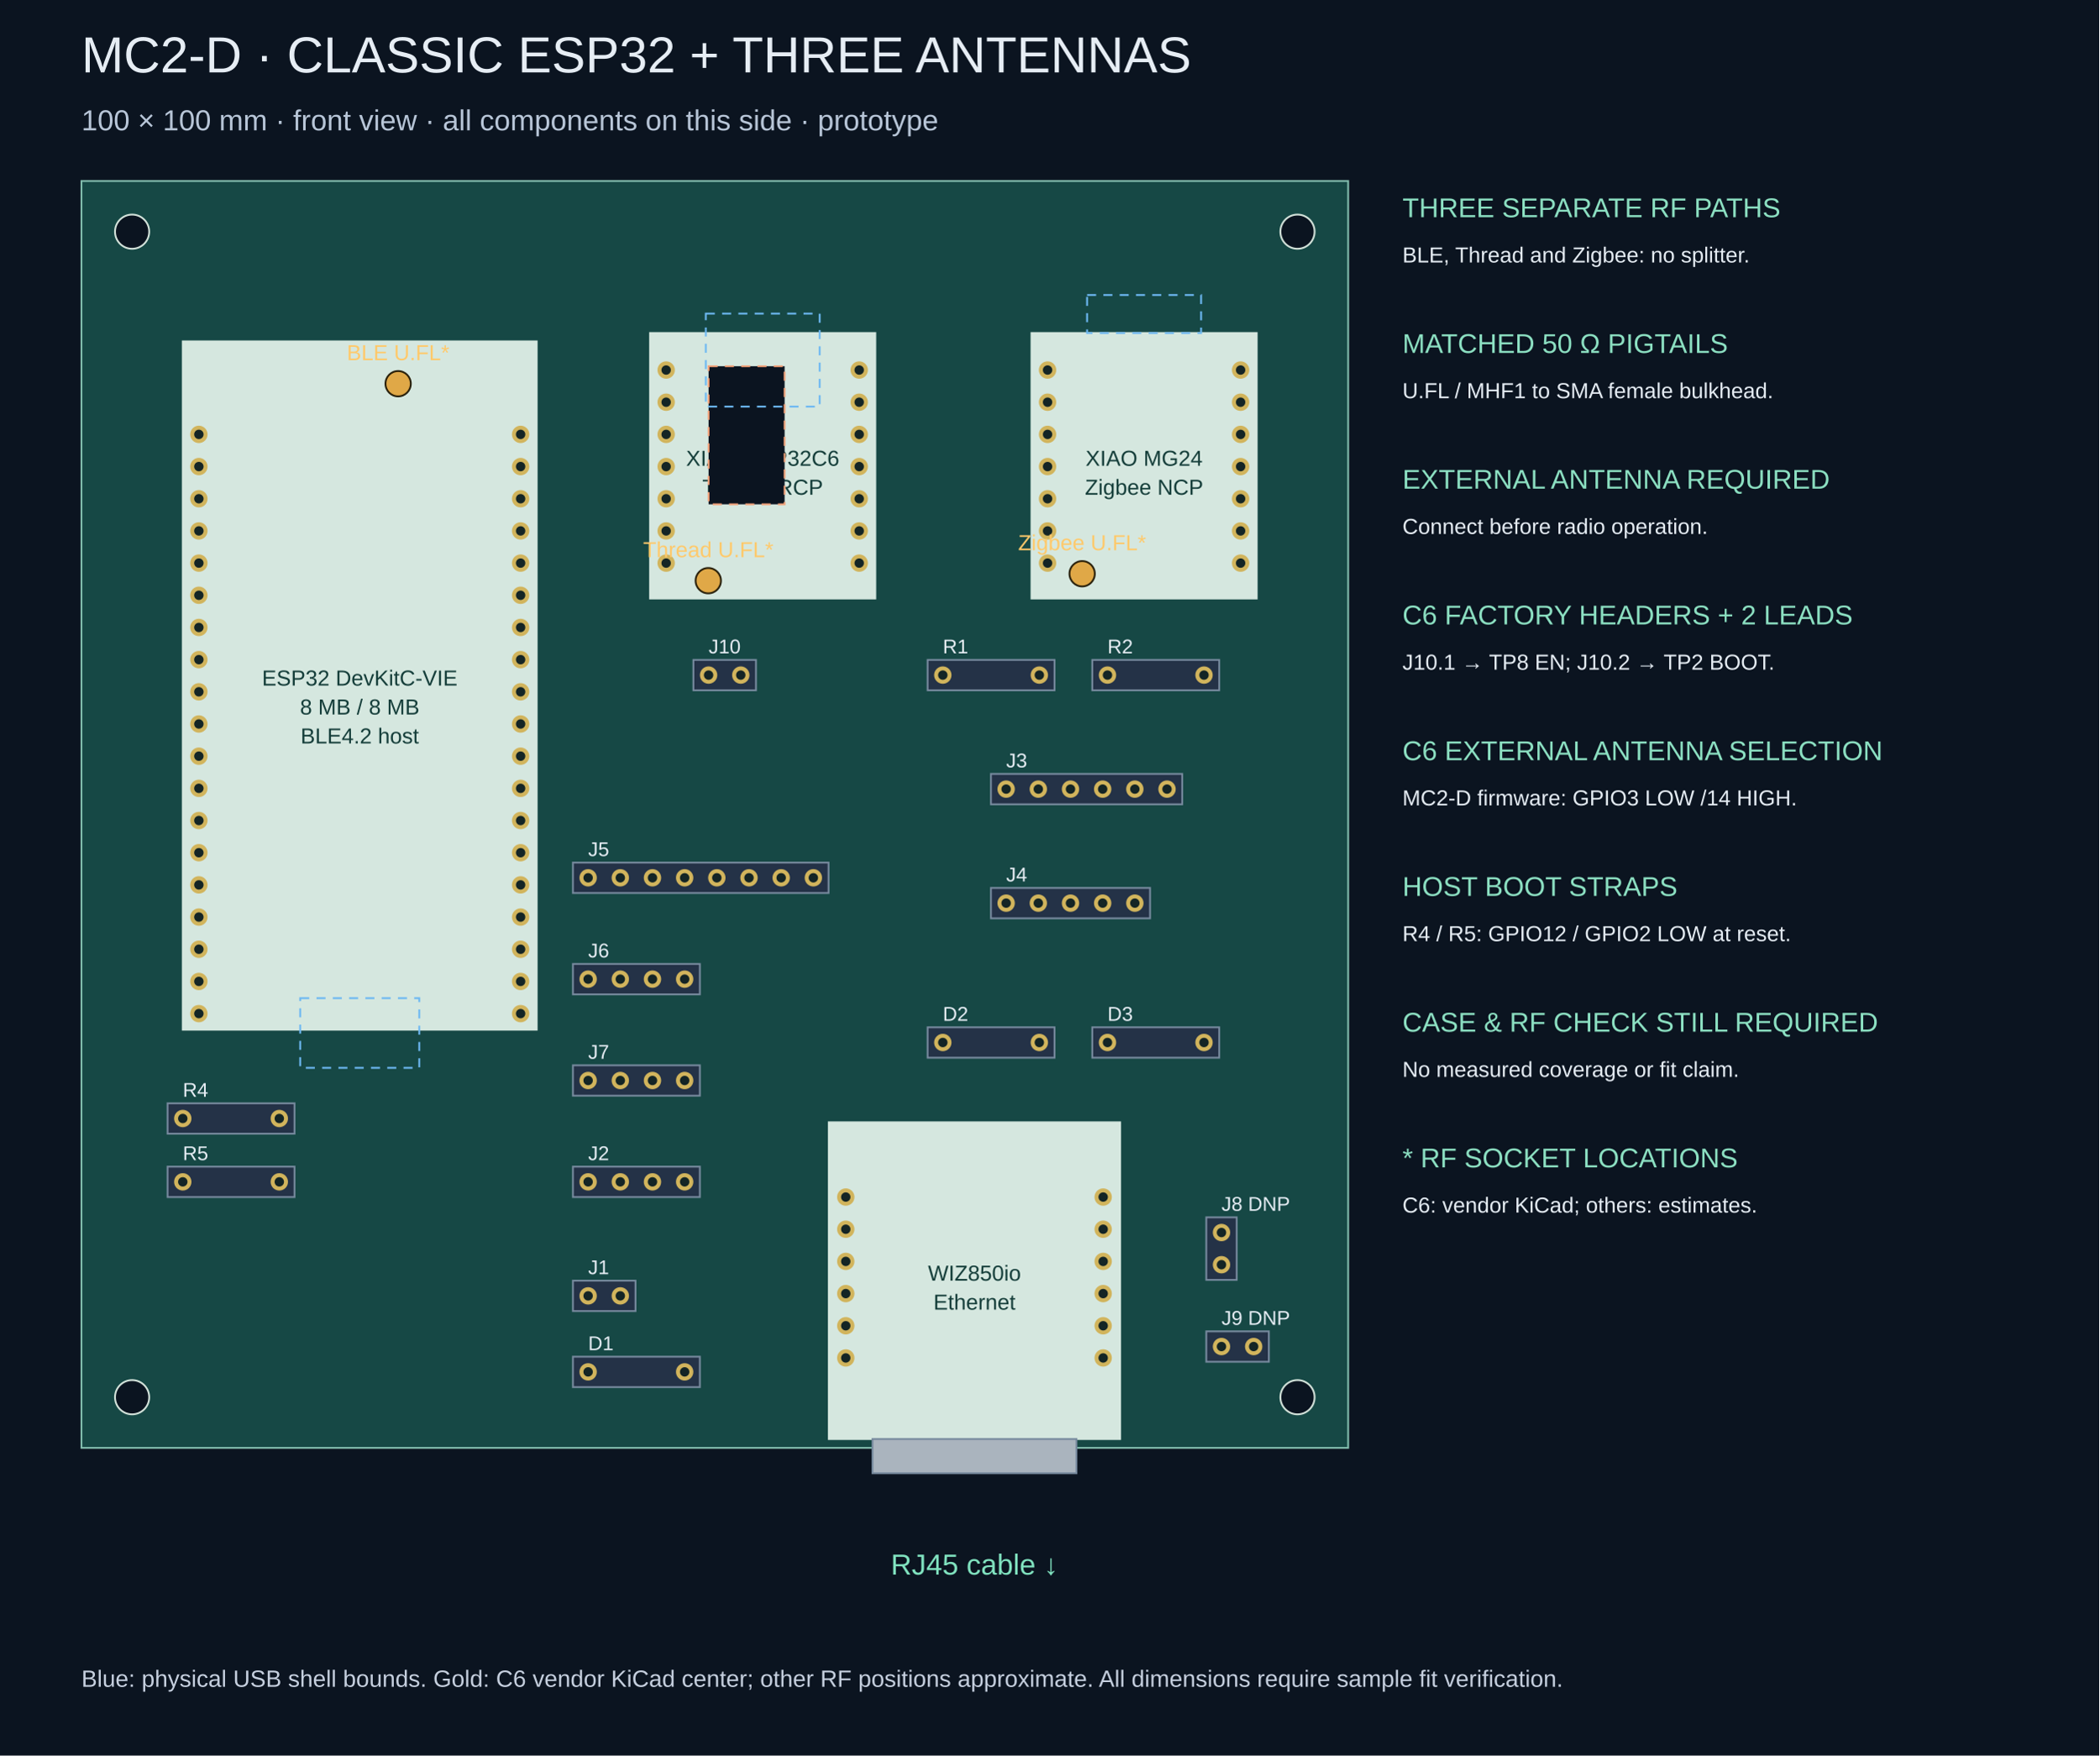
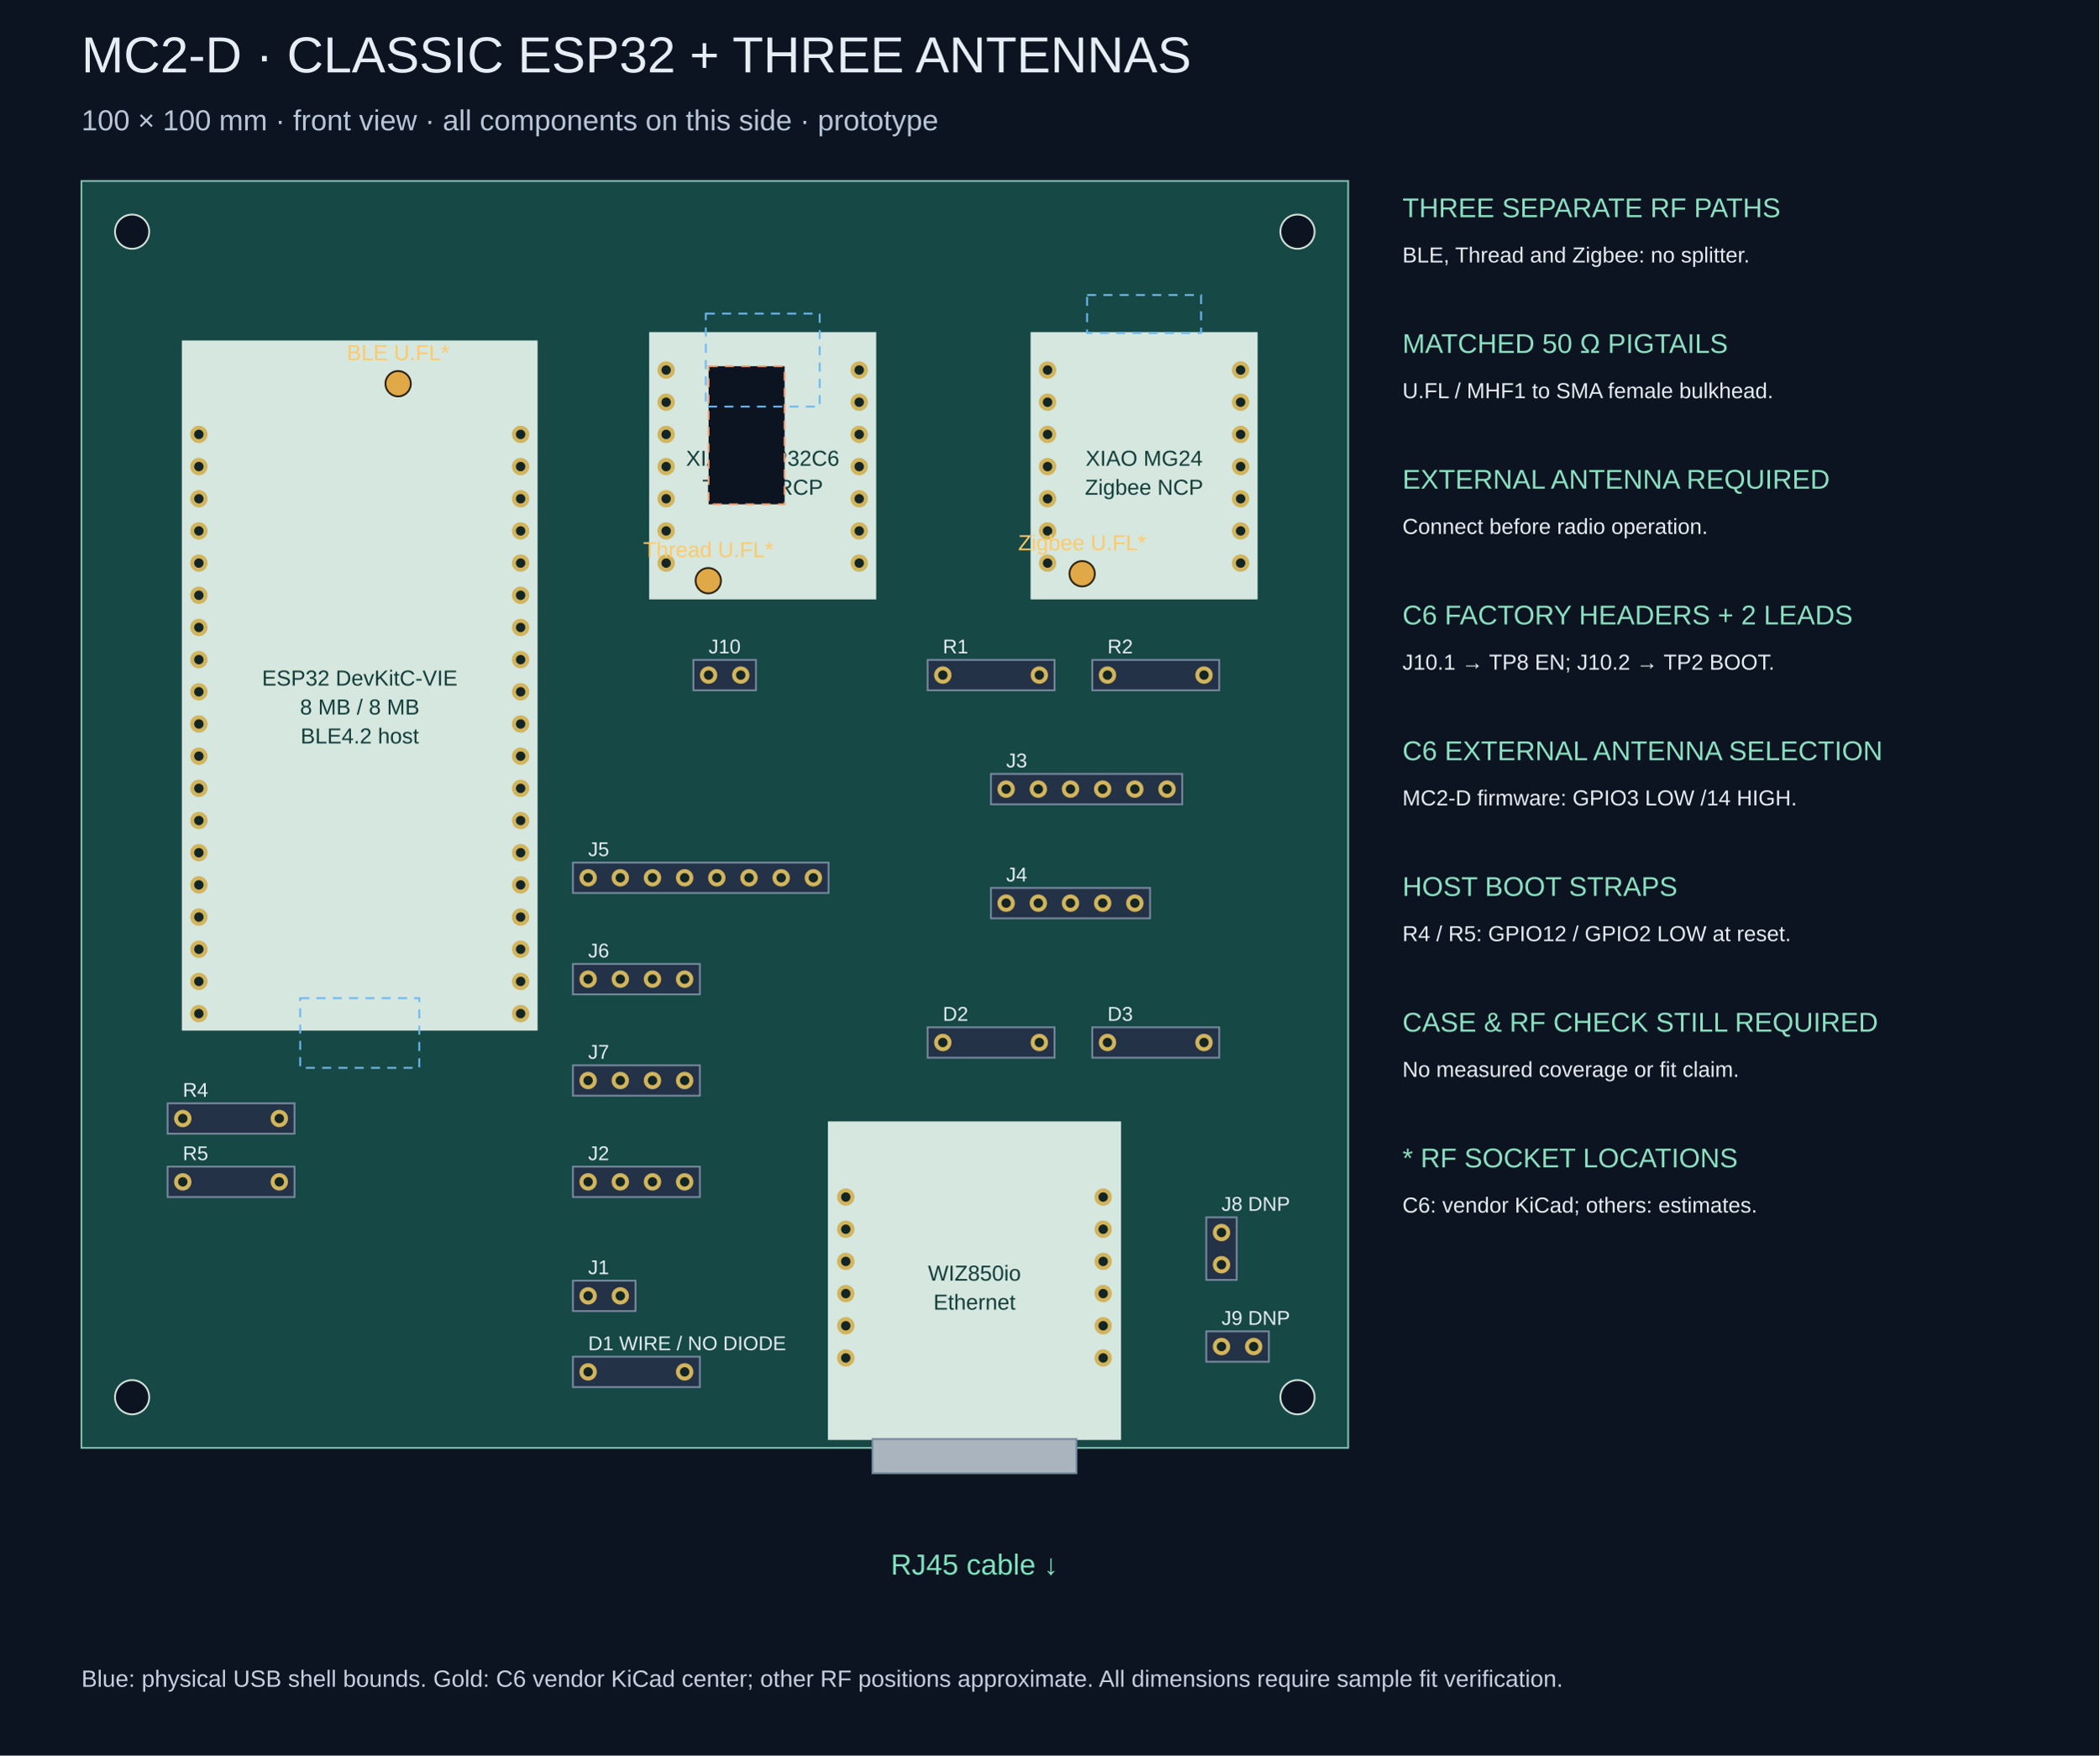
<svg xmlns="http://www.w3.org/2000/svg" width="1160" height="970" viewBox="0 0 1160 970">
  <rect width="100%" height="100%" fill="#0b1420" />
  <style>text{font-family:Arial,sans-serif}</style>
  <text x="45" y="40" font-size="28" fill="#e6edf4" text-anchor="start">MC2-D · CLASSIC ESP32 + THREE ANTENNAS</text>
  <text x="45" y="72" font-size="16" fill="#b8c6d8" text-anchor="start">100 × 100 mm · front view · all components on this side · prototype</text>
  <rect x="45" y="100" width="700" height="700" fill="#164845" stroke="#80bbac" />
  <circle cx="73" cy="128" r="9.45" fill="#0b1420" stroke="#d2e1d9" />
  <circle cx="717" cy="128" r="9.45" fill="#0b1420" stroke="#d2e1d9" />
  <circle cx="73" cy="772" r="9.45" fill="#0b1420" stroke="#d2e1d9" />
  <circle cx="717" cy="772" r="9.45" fill="#0b1420" stroke="#d2e1d9" />
  <rect x="101.0" y="188.62" width="195.58" height="380.31" fill="#d5e7df" stroke="#d5e7df" />
  <text x="198.79" y="378.775" font-size="12" fill="#143d39" text-anchor="middle">ESP32 DevKitC-VIE</text>
  <text x="198.79" y="394.775" font-size="12" fill="#143d39" text-anchor="middle">8 MB / 8 MB</text>
  <text x="198.79" y="410.775" font-size="12" fill="#143d39" text-anchor="middle">BLE4.2 host</text>
  <circle cx="109.89" cy="240.0" r="4.8" fill="#d1b45c" />
  <circle cx="109.89" cy="240.0" r="2.6" fill="#142525" />
  <circle cx="109.89" cy="257.78" r="4.8" fill="#d1b45c" />
  <circle cx="109.89" cy="257.78" r="2.6" fill="#142525" />
  <circle cx="109.89" cy="275.56" r="4.8" fill="#d1b45c" />
  <circle cx="109.89" cy="275.56" r="2.6" fill="#142525" />
  <circle cx="109.89" cy="293.34" r="4.8" fill="#d1b45c" />
  <circle cx="109.89" cy="293.34" r="2.6" fill="#142525" />
  <circle cx="109.89" cy="311.12" r="4.8" fill="#d1b45c" />
  <circle cx="109.89" cy="311.12" r="2.6" fill="#142525" />
  <circle cx="109.89" cy="328.9" r="4.8" fill="#d1b45c" />
  <circle cx="109.89" cy="328.9" r="2.6" fill="#142525" />
  <circle cx="109.89" cy="346.68" r="4.8" fill="#d1b45c" />
  <circle cx="109.89" cy="346.68" r="2.6" fill="#142525" />
  <circle cx="109.89" cy="364.46" r="4.8" fill="#d1b45c" />
  <circle cx="109.89" cy="364.46" r="2.6" fill="#142525" />
  <circle cx="109.89" cy="382.24" r="4.8" fill="#d1b45c" />
  <circle cx="109.89" cy="382.24" r="2.6" fill="#142525" />
  <circle cx="109.89" cy="400.02" r="4.8" fill="#d1b45c" />
  <circle cx="109.89" cy="400.02" r="2.6" fill="#142525" />
  <circle cx="109.89" cy="417.8" r="4.8" fill="#d1b45c" />
  <circle cx="109.89" cy="417.8" r="2.6" fill="#142525" />
  <circle cx="109.89" cy="435.58" r="4.8" fill="#d1b45c" />
  <circle cx="109.89" cy="435.58" r="2.6" fill="#142525" />
  <circle cx="109.89" cy="453.36" r="4.8" fill="#d1b45c" />
  <circle cx="109.89" cy="453.36" r="2.6" fill="#142525" />
  <circle cx="109.89" cy="471.14" r="4.8" fill="#d1b45c" />
  <circle cx="109.89" cy="471.14" r="2.6" fill="#142525" />
  <circle cx="109.89" cy="488.92" r="4.8" fill="#d1b45c" />
  <circle cx="109.89" cy="488.92" r="2.6" fill="#142525" />
  <circle cx="109.89" cy="506.7" r="4.8" fill="#d1b45c" />
  <circle cx="109.89" cy="506.7" r="2.6" fill="#142525" />
  <circle cx="109.89" cy="524.48" r="4.8" fill="#d1b45c" />
  <circle cx="109.89" cy="524.48" r="2.6" fill="#142525" />
  <circle cx="109.89" cy="542.26" r="4.8" fill="#d1b45c" />
  <circle cx="109.89" cy="542.26" r="2.6" fill="#142525" />
  <circle cx="109.89" cy="560.04" r="4.8" fill="#d1b45c" />
  <circle cx="109.89" cy="560.04" r="2.6" fill="#142525" />
  <circle cx="287.69" cy="240.0" r="4.8" fill="#d1b45c" />
  <circle cx="287.69" cy="240.0" r="2.6" fill="#142525" />
  <circle cx="287.69" cy="257.78" r="4.8" fill="#d1b45c" />
  <circle cx="287.69" cy="257.78" r="2.6" fill="#142525" />
  <circle cx="287.69" cy="275.56" r="4.8" fill="#d1b45c" />
  <circle cx="287.69" cy="275.56" r="2.6" fill="#142525" />
  <circle cx="287.69" cy="293.34" r="4.8" fill="#d1b45c" />
  <circle cx="287.69" cy="293.34" r="2.6" fill="#142525" />
  <circle cx="287.69" cy="311.12" r="4.8" fill="#d1b45c" />
  <circle cx="287.69" cy="311.12" r="2.6" fill="#142525" />
  <circle cx="287.69" cy="328.9" r="4.8" fill="#d1b45c" />
  <circle cx="287.69" cy="328.9" r="2.6" fill="#142525" />
  <circle cx="287.69" cy="346.68" r="4.8" fill="#d1b45c" />
  <circle cx="287.69" cy="346.68" r="2.6" fill="#142525" />
  <circle cx="287.69" cy="364.46" r="4.8" fill="#d1b45c" />
  <circle cx="287.69" cy="364.46" r="2.6" fill="#142525" />
  <circle cx="287.69" cy="382.24" r="4.8" fill="#d1b45c" />
  <circle cx="287.69" cy="382.24" r="2.6" fill="#142525" />
  <circle cx="287.69" cy="400.02" r="4.8" fill="#d1b45c" />
  <circle cx="287.69" cy="400.02" r="2.6" fill="#142525" />
  <circle cx="287.69" cy="417.8" r="4.8" fill="#d1b45c" />
  <circle cx="287.69" cy="417.8" r="2.6" fill="#142525" />
  <circle cx="287.69" cy="435.58" r="4.8" fill="#d1b45c" />
  <circle cx="287.69" cy="435.58" r="2.6" fill="#142525" />
  <circle cx="287.69" cy="453.36" r="4.8" fill="#d1b45c" />
  <circle cx="287.69" cy="453.36" r="2.6" fill="#142525" />
  <circle cx="287.69" cy="471.14" r="4.8" fill="#d1b45c" />
  <circle cx="287.69" cy="471.14" r="2.6" fill="#142525" />
  <circle cx="287.69" cy="488.92" r="4.8" fill="#d1b45c" />
  <circle cx="287.69" cy="488.92" r="2.6" fill="#142525" />
  <circle cx="287.69" cy="506.7" r="4.8" fill="#d1b45c" />
  <circle cx="287.69" cy="506.7" r="2.6" fill="#142525" />
  <circle cx="287.69" cy="524.48" r="4.8" fill="#d1b45c" />
  <circle cx="287.69" cy="524.48" r="2.6" fill="#142525" />
  <circle cx="287.69" cy="542.26" r="4.8" fill="#d1b45c" />
  <circle cx="287.69" cy="542.26" r="2.6" fill="#142525" />
  <circle cx="287.69" cy="560.04" r="4.8" fill="#d1b45c" />
  <circle cx="287.69" cy="560.04" r="2.6" fill="#142525" />
  <rect x="359.23" y="184.0" width="124.46" height="146.685" fill="#d5e7df" stroke="#d5e7df" />
  <text x="421.46" y="257.342" font-size="12" fill="#143d39" text-anchor="middle">XIAO ESP32C6</text>
  <text x="421.46" y="273.342" font-size="12" fill="#143d39" text-anchor="middle">Thread RCP</text>
  <circle cx="368.12" cy="204.447" r="4.8" fill="#d1b45c" />
  <circle cx="368.12" cy="204.447" r="2.6" fill="#142525" />
  <circle cx="368.12" cy="222.227" r="4.8" fill="#d1b45c" />
  <circle cx="368.12" cy="222.227" r="2.6" fill="#142525" />
  <circle cx="368.12" cy="240.007" r="4.8" fill="#d1b45c" />
  <circle cx="368.12" cy="240.007" r="2.6" fill="#142525" />
  <circle cx="368.12" cy="257.787" r="4.8" fill="#d1b45c" />
  <circle cx="368.12" cy="257.787" r="2.6" fill="#142525" />
  <circle cx="368.12" cy="275.567" r="4.8" fill="#d1b45c" />
  <circle cx="368.12" cy="275.567" r="2.6" fill="#142525" />
  <circle cx="368.12" cy="293.347" r="4.8" fill="#d1b45c" />
  <circle cx="368.12" cy="293.347" r="2.6" fill="#142525" />
  <circle cx="368.12" cy="311.127" r="4.8" fill="#d1b45c" />
  <circle cx="368.12" cy="311.127" r="2.6" fill="#142525" />
  <circle cx="474.8" cy="204.447" r="4.8" fill="#d1b45c" />
  <circle cx="474.8" cy="204.447" r="2.6" fill="#142525" />
  <circle cx="474.8" cy="222.227" r="4.8" fill="#d1b45c" />
  <circle cx="474.8" cy="222.227" r="2.6" fill="#142525" />
  <circle cx="474.8" cy="240.007" r="4.8" fill="#d1b45c" />
  <circle cx="474.8" cy="240.007" r="2.6" fill="#142525" />
  <circle cx="474.8" cy="257.787" r="4.8" fill="#d1b45c" />
  <circle cx="474.8" cy="257.787" r="2.6" fill="#142525" />
  <circle cx="474.8" cy="275.567" r="4.8" fill="#d1b45c" />
  <circle cx="474.8" cy="275.567" r="2.6" fill="#142525" />
  <circle cx="474.8" cy="293.347" r="4.8" fill="#d1b45c" />
  <circle cx="474.8" cy="293.347" r="2.6" fill="#142525" />
  <circle cx="474.8" cy="311.127" r="4.8" fill="#d1b45c" />
  <circle cx="474.8" cy="311.127" r="2.6" fill="#142525" />
  <rect x="570.0" y="184.0" width="124.46" height="146.685" fill="#d5e7df" stroke="#d5e7df" />
  <text x="632.23" y="257.342" font-size="12" fill="#143d39" text-anchor="middle">XIAO MG24</text>
  <text x="632.23" y="273.342" font-size="12" fill="#143d39" text-anchor="middle">Zigbee NCP</text>
  <circle cx="578.89" cy="204.447" r="4.8" fill="#d1b45c" />
  <circle cx="578.89" cy="204.447" r="2.6" fill="#142525" />
  <circle cx="578.89" cy="222.227" r="4.8" fill="#d1b45c" />
  <circle cx="578.89" cy="222.227" r="2.6" fill="#142525" />
  <circle cx="578.89" cy="240.007" r="4.8" fill="#d1b45c" />
  <circle cx="578.89" cy="240.007" r="2.6" fill="#142525" />
  <circle cx="578.89" cy="257.787" r="4.8" fill="#d1b45c" />
  <circle cx="578.89" cy="257.787" r="2.6" fill="#142525" />
  <circle cx="578.89" cy="275.567" r="4.8" fill="#d1b45c" />
  <circle cx="578.89" cy="275.567" r="2.6" fill="#142525" />
  <circle cx="578.89" cy="293.347" r="4.8" fill="#d1b45c" />
  <circle cx="578.89" cy="293.347" r="2.6" fill="#142525" />
  <circle cx="578.89" cy="311.127" r="4.8" fill="#d1b45c" />
  <circle cx="578.89" cy="311.127" r="2.6" fill="#142525" />
  <circle cx="685.57" cy="204.447" r="4.8" fill="#d1b45c" />
  <circle cx="685.57" cy="204.447" r="2.6" fill="#142525" />
  <circle cx="685.57" cy="222.227" r="4.8" fill="#d1b45c" />
  <circle cx="685.57" cy="222.227" r="2.6" fill="#142525" />
  <circle cx="685.57" cy="240.007" r="4.8" fill="#d1b45c" />
  <circle cx="685.57" cy="240.007" r="2.6" fill="#142525" />
  <circle cx="685.57" cy="257.787" r="4.8" fill="#d1b45c" />
  <circle cx="685.57" cy="257.787" r="2.6" fill="#142525" />
  <circle cx="685.57" cy="275.567" r="4.8" fill="#d1b45c" />
  <circle cx="685.57" cy="275.567" r="2.6" fill="#142525" />
  <circle cx="685.57" cy="293.347" r="4.8" fill="#d1b45c" />
  <circle cx="685.57" cy="293.347" r="2.6" fill="#142525" />
  <circle cx="685.57" cy="311.127" r="4.8" fill="#d1b45c" />
  <circle cx="685.57" cy="311.127" r="2.6" fill="#142525" />
  <rect x="458.0" y="620.1" width="161.0" height="175.0" fill="#d5e7df" stroke="#d5e7df" />
  <text x="538.5" y="707.6" font-size="12" fill="#143d39" text-anchor="middle">WIZ850io</text>
  <text x="538.5" y="723.6" font-size="12" fill="#143d39" text-anchor="middle">Ethernet</text>
  <circle cx="609.62" cy="750.3" r="4.8" fill="#d1b45c" />
  <circle cx="609.62" cy="750.3" r="2.6" fill="#142525" />
  <circle cx="609.62" cy="732.52" r="4.8" fill="#d1b45c" />
  <circle cx="609.62" cy="732.52" r="2.6" fill="#142525" />
  <circle cx="609.62" cy="714.74" r="4.8" fill="#d1b45c" />
  <circle cx="609.62" cy="714.74" r="2.6" fill="#142525" />
  <circle cx="609.62" cy="696.96" r="4.8" fill="#d1b45c" />
  <circle cx="609.62" cy="696.96" r="2.6" fill="#142525" />
  <circle cx="609.62" cy="679.18" r="4.8" fill="#d1b45c" />
  <circle cx="609.62" cy="679.18" r="2.6" fill="#142525" />
  <circle cx="609.62" cy="661.4" r="4.8" fill="#d1b45c" />
  <circle cx="609.62" cy="661.4" r="2.6" fill="#142525" />
  <circle cx="467.38" cy="750.3" r="4.8" fill="#d1b45c" />
  <circle cx="467.38" cy="750.3" r="2.6" fill="#142525" />
  <circle cx="467.38" cy="732.52" r="4.8" fill="#d1b45c" />
  <circle cx="467.38" cy="732.52" r="2.6" fill="#142525" />
  <circle cx="467.38" cy="714.74" r="4.8" fill="#d1b45c" />
  <circle cx="467.38" cy="714.74" r="2.6" fill="#142525" />
  <circle cx="467.38" cy="696.96" r="4.8" fill="#d1b45c" />
  <circle cx="467.38" cy="696.96" r="2.6" fill="#142525" />
  <circle cx="467.38" cy="679.18" r="4.8" fill="#d1b45c" />
  <circle cx="467.38" cy="679.18" r="2.6" fill="#142525" />
  <circle cx="467.38" cy="661.4" r="4.8" fill="#d1b45c" />
  <circle cx="467.38" cy="661.4" r="2.6" fill="#142525" />
  <rect x="316.6" y="707.6" width="34.58" height="16.8" fill="#243247" stroke="#76899d" />
  <text x="325.0" y="704.0" font-size="11" fill="#e6edf4" text-anchor="start">J1</text>
  <circle cx="325.0" cy="716.0" r="4.8" fill="#d1b45c" />
  <circle cx="325.0" cy="716.0" r="2.6" fill="#142525" />
  <circle cx="342.78" cy="716.0" r="4.8" fill="#d1b45c" />
  <circle cx="342.78" cy="716.0" r="2.6" fill="#142525" />
  <rect x="316.6" y="644.6" width="70.14" height="16.8" fill="#243247" stroke="#76899d" />
  <text x="325.0" y="641.0" font-size="11" fill="#e6edf4" text-anchor="start">J2</text>
  <circle cx="325.0" cy="653.0" r="4.8" fill="#d1b45c" />
  <circle cx="325.0" cy="653.0" r="2.6" fill="#142525" />
  <circle cx="342.78" cy="653.0" r="4.8" fill="#d1b45c" />
  <circle cx="342.78" cy="653.0" r="2.6" fill="#142525" />
  <circle cx="360.56" cy="653.0" r="4.8" fill="#d1b45c" />
  <circle cx="360.56" cy="653.0" r="2.6" fill="#142525" />
  <circle cx="378.34" cy="653.0" r="4.8" fill="#d1b45c" />
  <circle cx="378.34" cy="653.0" r="2.6" fill="#142525" />
  <rect x="547.6" y="427.6" width="105.7" height="16.8" fill="#243247" stroke="#76899d" />
  <text x="556.0" y="424.0" font-size="11" fill="#e6edf4" text-anchor="start">J3</text>
  <circle cx="556.0" cy="436.0" r="4.8" fill="#d1b45c" />
  <circle cx="556.0" cy="436.0" r="2.6" fill="#142525" />
  <circle cx="573.78" cy="436.0" r="4.8" fill="#d1b45c" />
  <circle cx="573.78" cy="436.0" r="2.6" fill="#142525" />
  <circle cx="591.56" cy="436.0" r="4.8" fill="#d1b45c" />
  <circle cx="591.56" cy="436.0" r="2.6" fill="#142525" />
  <circle cx="609.34" cy="436.0" r="4.8" fill="#d1b45c" />
  <circle cx="609.34" cy="436.0" r="2.6" fill="#142525" />
  <circle cx="627.12" cy="436.0" r="4.8" fill="#d1b45c" />
  <circle cx="627.12" cy="436.0" r="2.6" fill="#142525" />
  <circle cx="644.9" cy="436.0" r="4.8" fill="#d1b45c" />
  <circle cx="644.9" cy="436.0" r="2.6" fill="#142525" />
  <rect x="547.6" y="490.6" width="87.92" height="16.8" fill="#243247" stroke="#76899d" />
  <text x="556.0" y="487.0" font-size="11" fill="#e6edf4" text-anchor="start">J4</text>
  <circle cx="556.0" cy="499.0" r="4.8" fill="#d1b45c" />
  <circle cx="556.0" cy="499.0" r="2.6" fill="#142525" />
  <circle cx="573.78" cy="499.0" r="4.8" fill="#d1b45c" />
  <circle cx="573.78" cy="499.0" r="2.6" fill="#142525" />
  <circle cx="591.56" cy="499.0" r="4.8" fill="#d1b45c" />
  <circle cx="591.56" cy="499.0" r="2.6" fill="#142525" />
  <circle cx="609.34" cy="499.0" r="4.8" fill="#d1b45c" />
  <circle cx="609.34" cy="499.0" r="2.6" fill="#142525" />
  <circle cx="627.12" cy="499.0" r="4.8" fill="#d1b45c" />
  <circle cx="627.12" cy="499.0" r="2.6" fill="#142525" />
  <rect x="316.6" y="476.6" width="141.26" height="16.8" fill="#243247" stroke="#76899d" />
  <text x="325.0" y="473.0" font-size="11" fill="#e6edf4" text-anchor="start">J5</text>
  <circle cx="325.0" cy="485.0" r="4.8" fill="#d1b45c" />
  <circle cx="325.0" cy="485.0" r="2.6" fill="#142525" />
  <circle cx="342.78" cy="485.0" r="4.8" fill="#d1b45c" />
  <circle cx="342.78" cy="485.0" r="2.6" fill="#142525" />
  <circle cx="360.56" cy="485.0" r="4.8" fill="#d1b45c" />
  <circle cx="360.56" cy="485.0" r="2.6" fill="#142525" />
  <circle cx="378.34" cy="485.0" r="4.8" fill="#d1b45c" />
  <circle cx="378.34" cy="485.0" r="2.6" fill="#142525" />
  <circle cx="396.12" cy="485.0" r="4.8" fill="#d1b45c" />
  <circle cx="396.12" cy="485.0" r="2.6" fill="#142525" />
  <circle cx="413.9" cy="485.0" r="4.8" fill="#d1b45c" />
  <circle cx="413.9" cy="485.0" r="2.6" fill="#142525" />
  <circle cx="431.68" cy="485.0" r="4.8" fill="#d1b45c" />
  <circle cx="431.68" cy="485.0" r="2.6" fill="#142525" />
  <circle cx="449.46" cy="485.0" r="4.8" fill="#d1b45c" />
  <circle cx="449.46" cy="485.0" r="2.6" fill="#142525" />
  <rect x="316.6" y="532.6" width="70.14" height="16.8" fill="#243247" stroke="#76899d" />
  <text x="325.0" y="529.0" font-size="11" fill="#e6edf4" text-anchor="start">J6</text>
  <circle cx="325.0" cy="541.0" r="4.8" fill="#d1b45c" />
  <circle cx="325.0" cy="541.0" r="2.6" fill="#142525" />
  <circle cx="342.78" cy="541.0" r="4.8" fill="#d1b45c" />
  <circle cx="342.78" cy="541.0" r="2.6" fill="#142525" />
  <circle cx="360.56" cy="541.0" r="4.8" fill="#d1b45c" />
  <circle cx="360.56" cy="541.0" r="2.6" fill="#142525" />
  <circle cx="378.34" cy="541.0" r="4.8" fill="#d1b45c" />
  <circle cx="378.34" cy="541.0" r="2.6" fill="#142525" />
  <rect x="316.6" y="588.6" width="70.14" height="16.8" fill="#243247" stroke="#76899d" />
  <text x="325.0" y="585.0" font-size="11" fill="#e6edf4" text-anchor="start">J7</text>
  <circle cx="325.0" cy="597.0" r="4.8" fill="#d1b45c" />
  <circle cx="325.0" cy="597.0" r="2.6" fill="#142525" />
  <circle cx="342.78" cy="597.0" r="4.8" fill="#d1b45c" />
  <circle cx="342.78" cy="597.0" r="2.6" fill="#142525" />
  <circle cx="360.56" cy="597.0" r="4.8" fill="#d1b45c" />
  <circle cx="360.56" cy="597.0" r="2.6" fill="#142525" />
  <circle cx="378.34" cy="597.0" r="4.8" fill="#d1b45c" />
  <circle cx="378.34" cy="597.0" r="2.6" fill="#142525" />
  <rect x="316.6" y="749.6" width="70.14" height="16.8" fill="#243247" stroke="#76899d" />
-   <text x="325.0" y="746.0" font-size="11" fill="#e6edf4" text-anchor="start">D1</text>
+   <text x="325.0" y="746.0" font-size="11" fill="#e6edf4" text-anchor="start">D1 WIRE / NO DIODE</text>
  <circle cx="325.0" cy="758.0" r="4.8" fill="#d1b45c" />
  <circle cx="325.0" cy="758.0" r="2.6" fill="#142525" />
  <circle cx="378.34" cy="758.0" r="4.8" fill="#d1b45c" />
  <circle cx="378.34" cy="758.0" r="2.6" fill="#142525" />
  <rect x="512.6" y="567.6" width="70.14" height="16.8" fill="#243247" stroke="#76899d" />
  <text x="521.0" y="564.0" font-size="11" fill="#e6edf4" text-anchor="start">D2</text>
  <circle cx="521.0" cy="576.0" r="4.8" fill="#d1b45c" />
  <circle cx="521.0" cy="576.0" r="2.6" fill="#142525" />
  <circle cx="574.34" cy="576.0" r="4.8" fill="#d1b45c" />
  <circle cx="574.34" cy="576.0" r="2.6" fill="#142525" />
  <rect x="603.6" y="567.6" width="70.14" height="16.8" fill="#243247" stroke="#76899d" />
  <text x="612.0" y="564.0" font-size="11" fill="#e6edf4" text-anchor="start">D3</text>
  <circle cx="612.0" cy="576.0" r="4.8" fill="#d1b45c" />
  <circle cx="612.0" cy="576.0" r="2.6" fill="#142525" />
  <circle cx="665.34" cy="576.0" r="4.8" fill="#d1b45c" />
  <circle cx="665.34" cy="576.0" r="2.6" fill="#142525" />
  <rect x="512.6" y="364.6" width="70.14" height="16.8" fill="#243247" stroke="#76899d" />
  <text x="521.0" y="361.0" font-size="11" fill="#e6edf4" text-anchor="start">R1</text>
  <circle cx="521.0" cy="373.0" r="4.8" fill="#d1b45c" />
  <circle cx="521.0" cy="373.0" r="2.6" fill="#142525" />
  <circle cx="574.34" cy="373.0" r="4.8" fill="#d1b45c" />
  <circle cx="574.34" cy="373.0" r="2.6" fill="#142525" />
  <rect x="603.6" y="364.6" width="70.14" height="16.8" fill="#243247" stroke="#76899d" />
  <text x="612.0" y="361.0" font-size="11" fill="#e6edf4" text-anchor="start">R2</text>
  <circle cx="612.0" cy="373.0" r="4.8" fill="#d1b45c" />
  <circle cx="612.0" cy="373.0" r="2.6" fill="#142525" />
  <circle cx="665.34" cy="373.0" r="4.8" fill="#d1b45c" />
  <circle cx="665.34" cy="373.0" r="2.6" fill="#142525" />
  <rect x="666.6" y="672.6" width="16.8" height="34.58" fill="#243247" stroke="#76899d" />
  <text x="675.0" y="669.0" font-size="11" fill="#e6edf4" text-anchor="start">J8 DNP</text>
  <circle cx="675.0" cy="681.0" r="4.8" fill="#d1b45c" />
  <circle cx="675.0" cy="681.0" r="2.6" fill="#142525" />
  <circle cx="675.0" cy="698.78" r="4.8" fill="#d1b45c" />
  <circle cx="675.0" cy="698.78" r="2.6" fill="#142525" />
  <rect x="666.6" y="735.6" width="34.58" height="16.8" fill="#243247" stroke="#76899d" />
  <text x="675.0" y="732.0" font-size="11" fill="#e6edf4" text-anchor="start">J9 DNP</text>
  <circle cx="675.0" cy="744.0" r="4.8" fill="#d1b45c" />
  <circle cx="675.0" cy="744.0" r="2.6" fill="#142525" />
  <circle cx="692.78" cy="744.0" r="4.8" fill="#d1b45c" />
  <circle cx="692.78" cy="744.0" r="2.6" fill="#142525" />
  <rect x="383.17" y="364.6" width="34.58" height="16.8" fill="#243247" stroke="#76899d" />
  <text x="391.57" y="361.0" font-size="11" fill="#e6edf4" text-anchor="start">J10</text>
  <circle cx="391.57" cy="373.0" r="4.8" fill="#d1b45c" />
  <circle cx="391.57" cy="373.0" r="2.6" fill="#142525" />
  <circle cx="409.35" cy="373.0" r="4.8" fill="#d1b45c" />
  <circle cx="409.35" cy="373.0" r="2.6" fill="#142525" />
  <rect x="92.6" y="609.6" width="70.14" height="16.8" fill="#243247" stroke="#76899d" />
  <text x="101.0" y="606.0" font-size="11" fill="#e6edf4" text-anchor="start">R4</text>
  <circle cx="101.0" cy="618.0" r="4.8" fill="#d1b45c" />
  <circle cx="101.0" cy="618.0" r="2.6" fill="#142525" />
  <circle cx="154.34" cy="618.0" r="4.8" fill="#d1b45c" />
  <circle cx="154.34" cy="618.0" r="2.6" fill="#142525" />
  <rect x="92.6" y="644.6" width="70.14" height="16.8" fill="#243247" stroke="#76899d" />
  <text x="101.0" y="641.0" font-size="11" fill="#e6edf4" text-anchor="start">R5</text>
  <circle cx="101.0" cy="653.0" r="4.8" fill="#d1b45c" />
  <circle cx="101.0" cy="653.0" r="2.6" fill="#142525" />
  <circle cx="154.34" cy="653.0" r="4.8" fill="#d1b45c" />
  <circle cx="154.34" cy="653.0" r="2.6" fill="#142525" />
  <rect x="391.57" y="202.34" width="42.0" height="76.3" fill="#0b1420" stroke="#f1a27a" stroke-dasharray="5 4" />
  <rect x="165.89" y="551.5" width="65.8" height="38.5" fill="none" stroke="#6db8f2" stroke-dasharray="5 4" />
  <rect x="390.017" y="173.267" width="62.941" height="51.384" fill="none" stroke="#6db8f2" stroke-dasharray="5 4" />
  <rect x="600.73" y="163.0" width="63.0" height="21.0" fill="none" stroke="#6db8f2" stroke-dasharray="5 4" />
  <circle cx="220" cy="212" r="7" fill="#e0a847" stroke="#29200b" />
  <text x="220" y="199" font-size="12" fill="#ffc96a" text-anchor="middle">BLE U.FL*</text>
  <circle cx="391.388" cy="320.84" r="7" fill="#e0a847" stroke="#29200b" />
  <text x="391.388" y="307.84" font-size="12" fill="#ffc96a" text-anchor="middle">Thread U.FL*</text>
  <circle cx="598" cy="317" r="7" fill="#e0a847" stroke="#29200b" />
  <text x="598" y="304" font-size="12" fill="#ffc96a" text-anchor="middle">Zigbee U.FL*</text>
  <rect x="482.15" y="795.1" width="112.7" height="18.9" fill="#aab4be" stroke="#76899d" />
  <text x="538.5" y="870" font-size="16" fill="#80e2bf" text-anchor="middle">RJ45 cable ↓</text>
  <text x="775" y="120" font-size="15" fill="#8ce0c2" text-anchor="start">THREE SEPARATE RF PATHS</text>
  <text x="775" y="145" font-size="12" fill="#e6edf4" text-anchor="start">BLE, Thread and Zigbee: no splitter.</text>
  <text x="775" y="195" font-size="15" fill="#8ce0c2" text-anchor="start">MATCHED 50 Ω PIGTAILS</text>
  <text x="775" y="220" font-size="12" fill="#e6edf4" text-anchor="start">U.FL / MHF1 to SMA female bulkhead.</text>
  <text x="775" y="270" font-size="15" fill="#8ce0c2" text-anchor="start">EXTERNAL ANTENNA REQUIRED</text>
  <text x="775" y="295" font-size="12" fill="#e6edf4" text-anchor="start">Connect before radio operation.</text>
  <text x="775" y="345" font-size="15" fill="#8ce0c2" text-anchor="start">C6 FACTORY HEADERS + 2 LEADS</text>
  <text x="775" y="370" font-size="12" fill="#e6edf4" text-anchor="start">J10.1 → TP8 EN; J10.2 → TP2 BOOT.</text>
  <text x="775" y="420" font-size="15" fill="#8ce0c2" text-anchor="start">C6 EXTERNAL ANTENNA SELECTION</text>
  <text x="775" y="445" font-size="12" fill="#e6edf4" text-anchor="start">MC2-D firmware: GPIO3 LOW /14 HIGH.</text>
  <text x="775" y="495" font-size="15" fill="#8ce0c2" text-anchor="start">HOST BOOT STRAPS</text>
  <text x="775" y="520" font-size="12" fill="#e6edf4" text-anchor="start">R4 / R5: GPIO12 / GPIO2 LOW at reset.</text>
  <text x="775" y="570" font-size="15" fill="#8ce0c2" text-anchor="start">CASE &amp; RF CHECK STILL REQUIRED</text>
  <text x="775" y="595" font-size="12" fill="#e6edf4" text-anchor="start">No measured coverage or fit claim.</text>
  <text x="775" y="645" font-size="15" fill="#8ce0c2" text-anchor="start">* RF SOCKET LOCATIONS</text>
  <text x="775" y="670" font-size="12" fill="#e6edf4" text-anchor="start">C6: vendor KiCad; others: estimates.</text>
  <text x="45" y="932" font-size="13" fill="#c6d0df" text-anchor="start">Blue: physical USB shell bounds. Gold: C6 vendor KiCad center; other RF positions approximate. All dimensions require sample fit verification.</text>
</svg>
